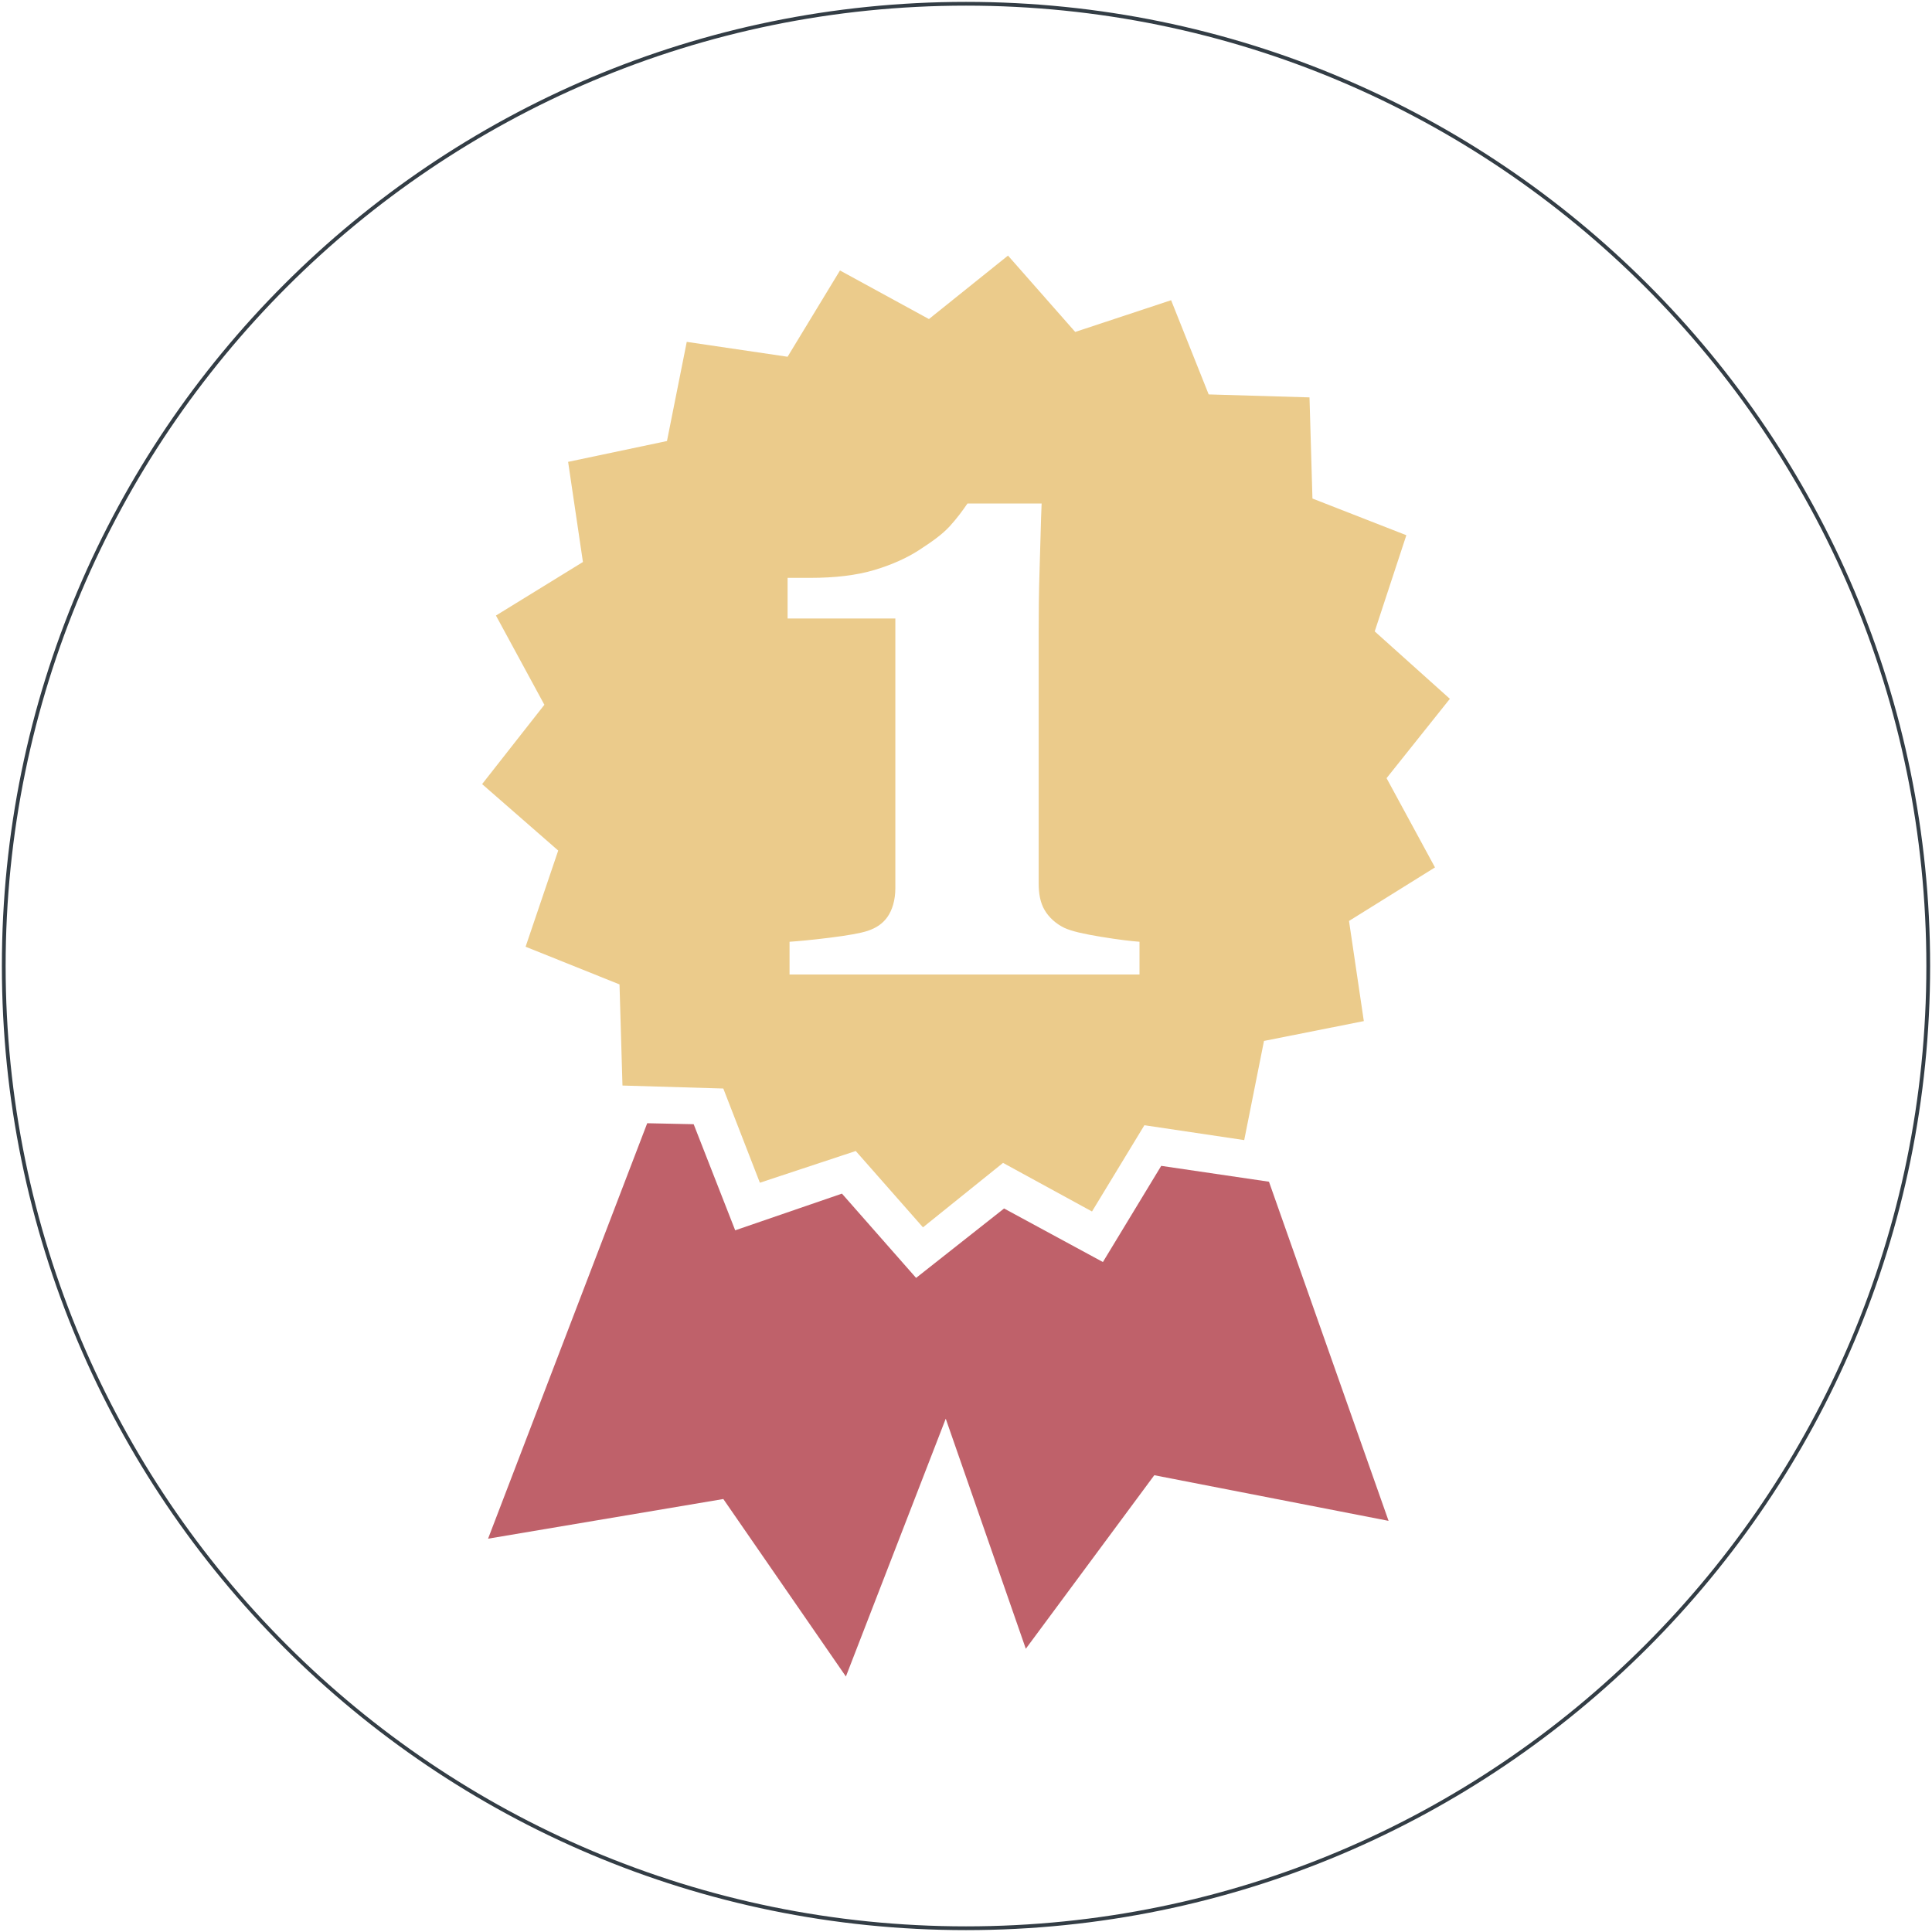
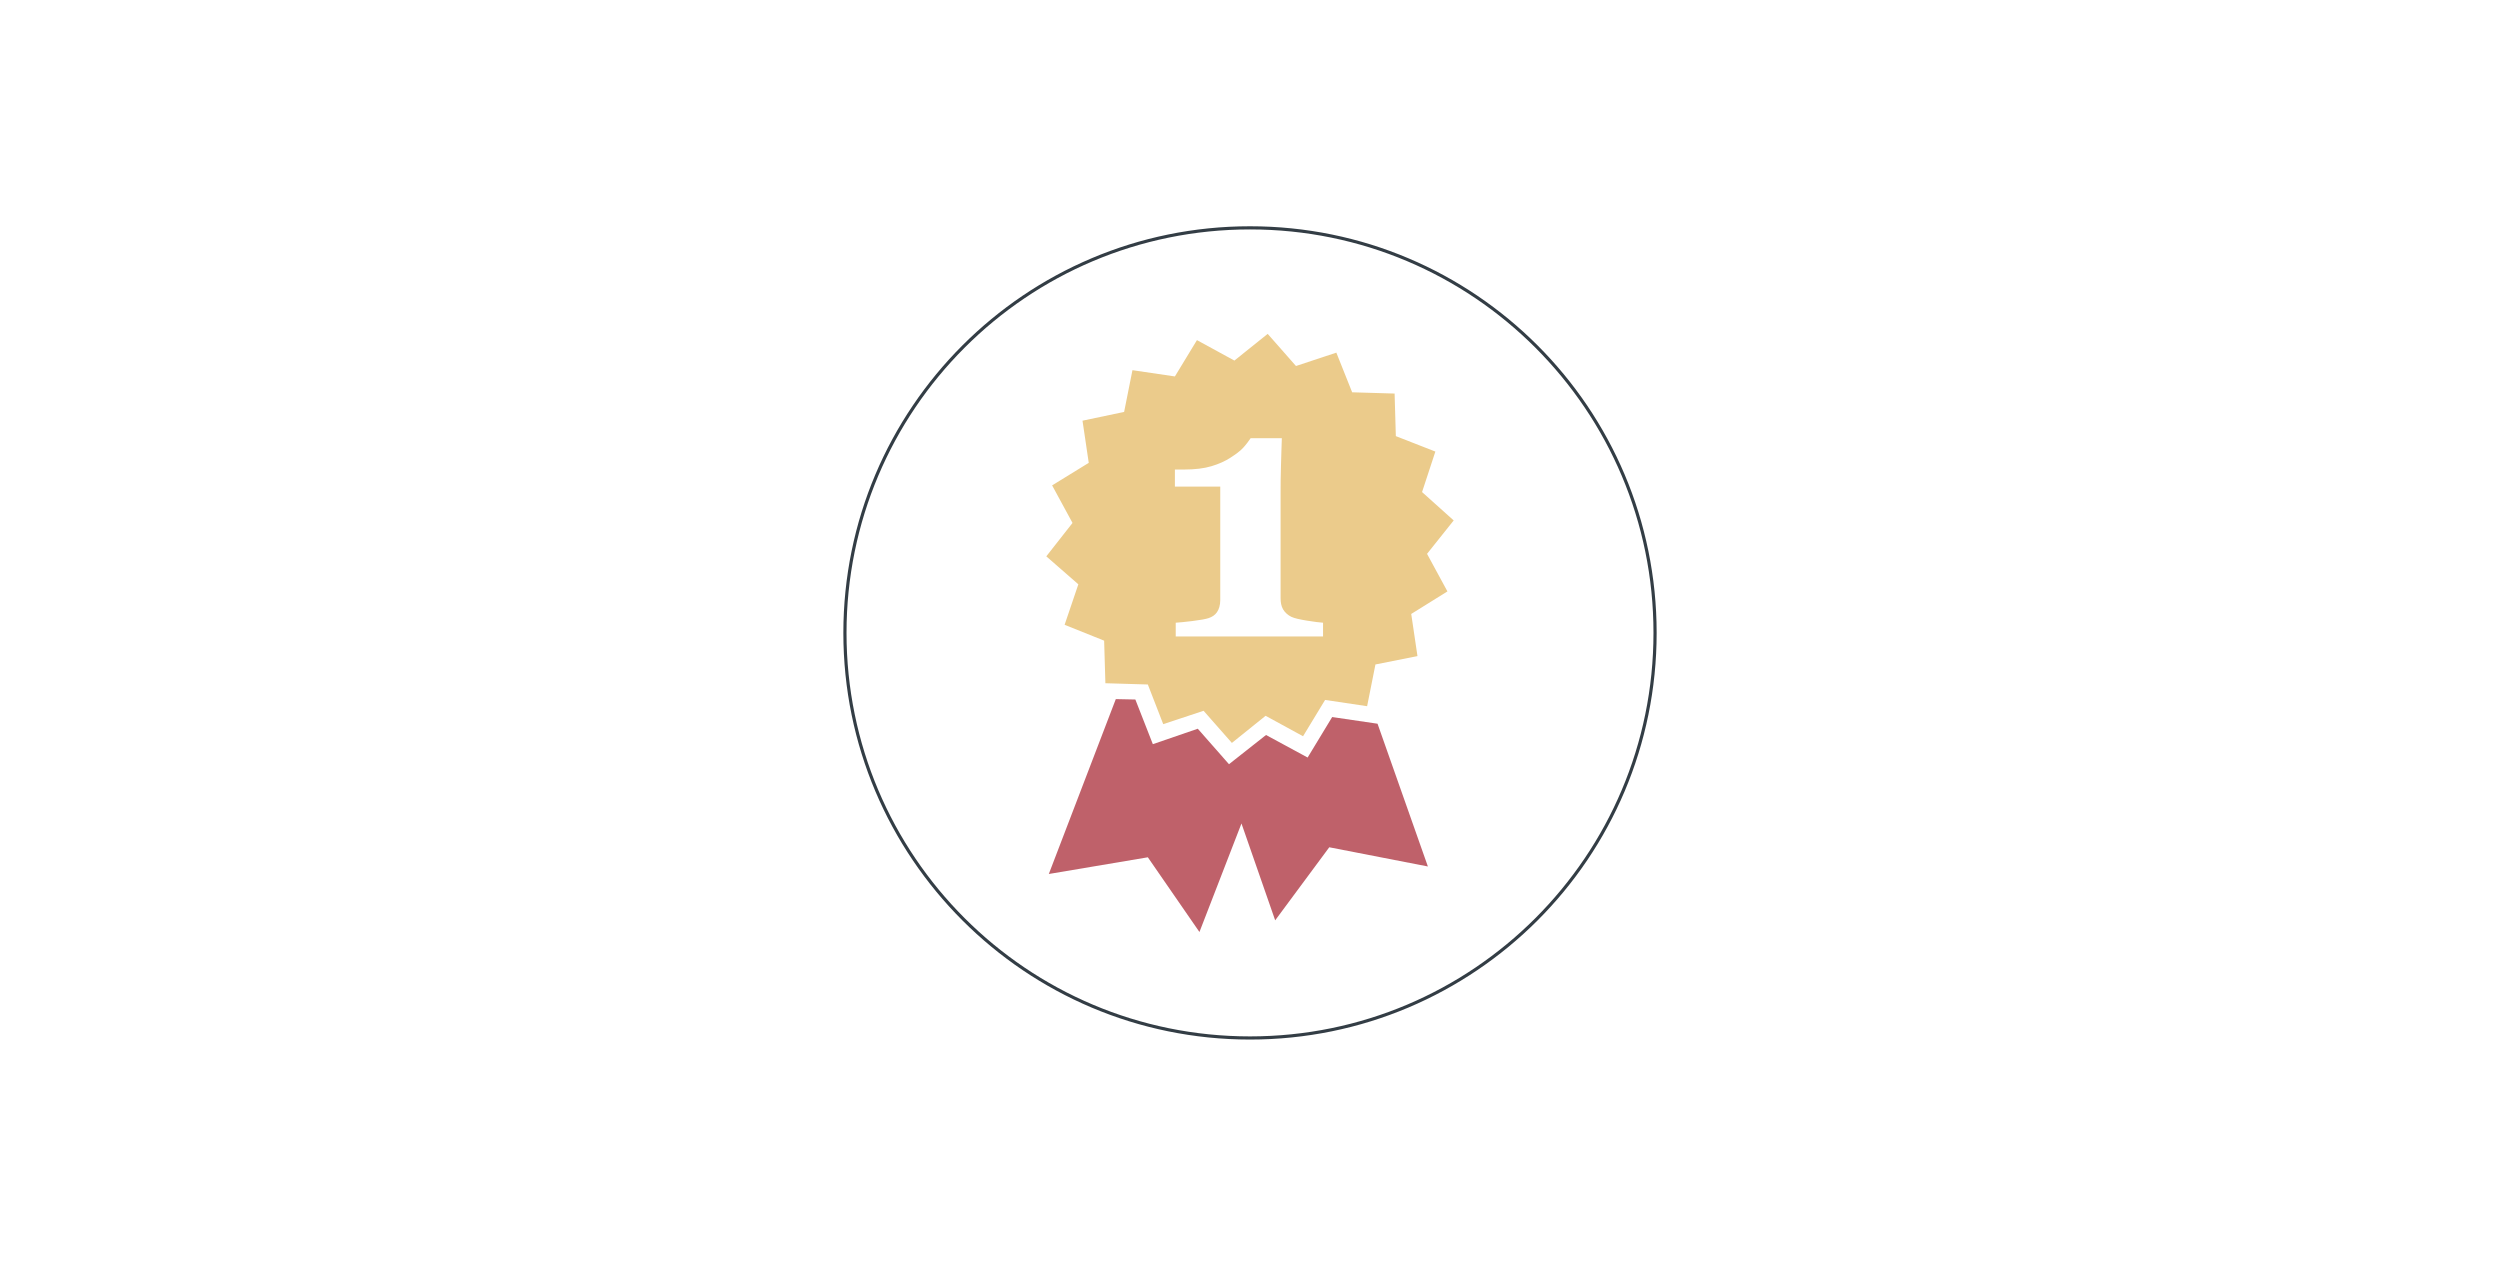
- <svg xmlns="http://www.w3.org/2000/svg" width="514px" height="514px" viewBox="0 0 514 514" version="1.1">
+ <svg xmlns="http://www.w3.org/2000/svg" width="790px" height="400px" viewBox="0 0 790 400" version="1.1">
  <defs />
  <g id="Page-1" stroke="none" stroke-width="1" fill="none" fill-rule="evenodd">
-     <circle id="Oval-1" stroke="#333D45" cx="257" cy="257" r="256" />
-     <g id="noun_16476_cc" transform="translate(128, 68)">
-       <path d="M257.73,117.918 L237.737,99.981 L246.153,74.392 L221.171,64.631 L220.387,37.723 L193.563,36.933 L183.568,11.87 L158.055,20.311 L140.174,0 L119.138,16.883 L95.471,3.958 L81.531,26.912 L54.707,22.954 L49.446,49.333 L23.145,54.875 L27.087,81.518 L3.945,95.762 L16.829,119.502 L0.263,140.607 L20.511,158.284 L11.832,183.873 L36.818,193.898 L37.605,220.802 L64.43,221.596 L74.16,246.659 L99.669,238.218 L117.551,258.53 L138.855,241.382 L162.521,254.311 L176.461,231.361 L203.018,235.319 L208.279,208.936 L234.839,203.659 L230.898,177.015 L253.773,162.771 L240.888,139.027 L257.73,117.918 L257.73,117.918 Z M175.153,191.259 L82.055,191.259 L82.055,182.553 C84.313,182.398 87.644,182.107 92.577,181.499 C97.506,180.89 101.026,180.255 102.835,179.65 C105.092,178.898 106.815,177.768 108.096,175.957 C109.373,174.146 110.203,171.477 110.203,168.309 L110.203,96.552 L81.535,96.552 L81.535,85.737 L87.584,85.737 C94.133,85.737 99.899,85.064 104.678,83.627 C109.46,82.191 113.349,80.391 116.511,78.35 C119.748,76.237 122.593,74.282 124.662,72.018 C126.735,69.754 128.194,67.69 129.396,65.951 L149.12,65.951 C148.894,70.858 148.819,76.532 148.589,83.098 C148.367,89.668 148.333,95.562 148.333,100.771 L148.333,166.986 C148.333,169.704 148.74,172.105 149.908,174.108 C151.076,176.112 152.983,177.802 155.169,178.856 C157.128,179.76 160.309,180.474 164.899,181.23 C169.493,181.983 172.971,182.398 175.157,182.55 L175.157,191.259 L175.153,191.259 Z" id="Shape" fill="#EBCB8B" />
-       <path d="M180.938,242.172 L165.423,267.757 L139.13,253.513 L115.72,271.98 L95.995,249.559 L67.595,259.32 L56.546,231.092 L44.189,230.831 L44.189,230.828 L1.849,341.359 L64.437,330.808 L97.047,378.028 L123.611,309.439 L144.911,370.645 L179.095,324.476 L241.423,336.615 L209.605,246.391 L180.938,242.172 Z" id="Shape" fill="#BF616A" />
+     <g id="noun_16476_cc" transform="translate(267, 72)">
+       <path d="M192.365,92.459 L182.369,83.49 L186.576,70.696 L174.085,65.816 L173.694,52.362 L160.281,51.967 L155.284,39.435 L142.528,43.656 L133.587,33.5 L123.069,41.941 L111.236,35.479 L104.266,46.956 L90.854,44.977 L88.223,58.166 L75.073,60.937 L77.044,74.259 L65.472,81.381 L71.915,93.251 L63.631,103.804 L73.756,112.642 L69.416,125.436 L81.909,130.449 L82.303,143.901 L95.715,144.298 L100.58,156.83 L113.335,152.609 L122.276,162.765 L132.927,154.191 L144.761,160.655 L151.73,149.18 L165.009,151.159 L167.639,137.968 L180.92,135.329 L178.949,122.008 L190.386,114.886 L183.944,103.014 L192.365,92.459 L192.365,92.459 Z M151.077,129.13 L104.528,129.13 L104.528,124.777 C105.656,124.699 107.322,124.554 109.789,124.249 C112.253,123.945 114.013,123.628 114.918,123.325 C116.046,122.949 116.907,122.384 117.548,121.478 C118.187,120.573 118.601,119.239 118.601,117.655 L118.601,81.776 L104.268,81.776 L104.268,76.368 L107.292,76.368 C110.567,76.368 113.45,76.032 115.839,75.314 C118.23,74.595 120.175,73.696 121.756,72.675 C123.374,71.618 124.797,70.641 125.831,69.509 C126.868,68.377 127.597,67.345 128.198,66.475 L138.06,66.475 C137.947,68.929 137.909,71.766 137.794,75.049 C137.683,78.334 137.666,81.281 137.666,83.885 L137.666,116.993 C137.666,118.352 137.87,119.552 138.454,120.554 C139.038,121.556 139.991,122.401 141.084,122.928 C142.064,123.38 143.655,123.737 145.95,124.115 C148.246,124.491 149.986,124.699 151.079,124.775 L151.079,129.13 L151.077,129.13 Z" id="Shape" fill="#EBCB8B" />
+       <path d="M153.969,154.586 L146.211,167.379 L133.065,160.257 L121.36,169.49 L111.498,158.279 L97.298,163.16 L91.773,149.046 L85.595,148.916 L85.595,148.914 L64.425,204.18 L95.719,198.904 L112.023,222.514 L125.305,188.219 L135.955,218.823 L153.048,195.738 L184.212,201.807 L168.303,156.696 L153.969,154.586 Z" id="Shape" fill="#BF616A" />
+       <circle id="Oval-1" stroke="#333D45" cx="128" cy="128" r="128" />
    </g>
  </g>
</svg>
